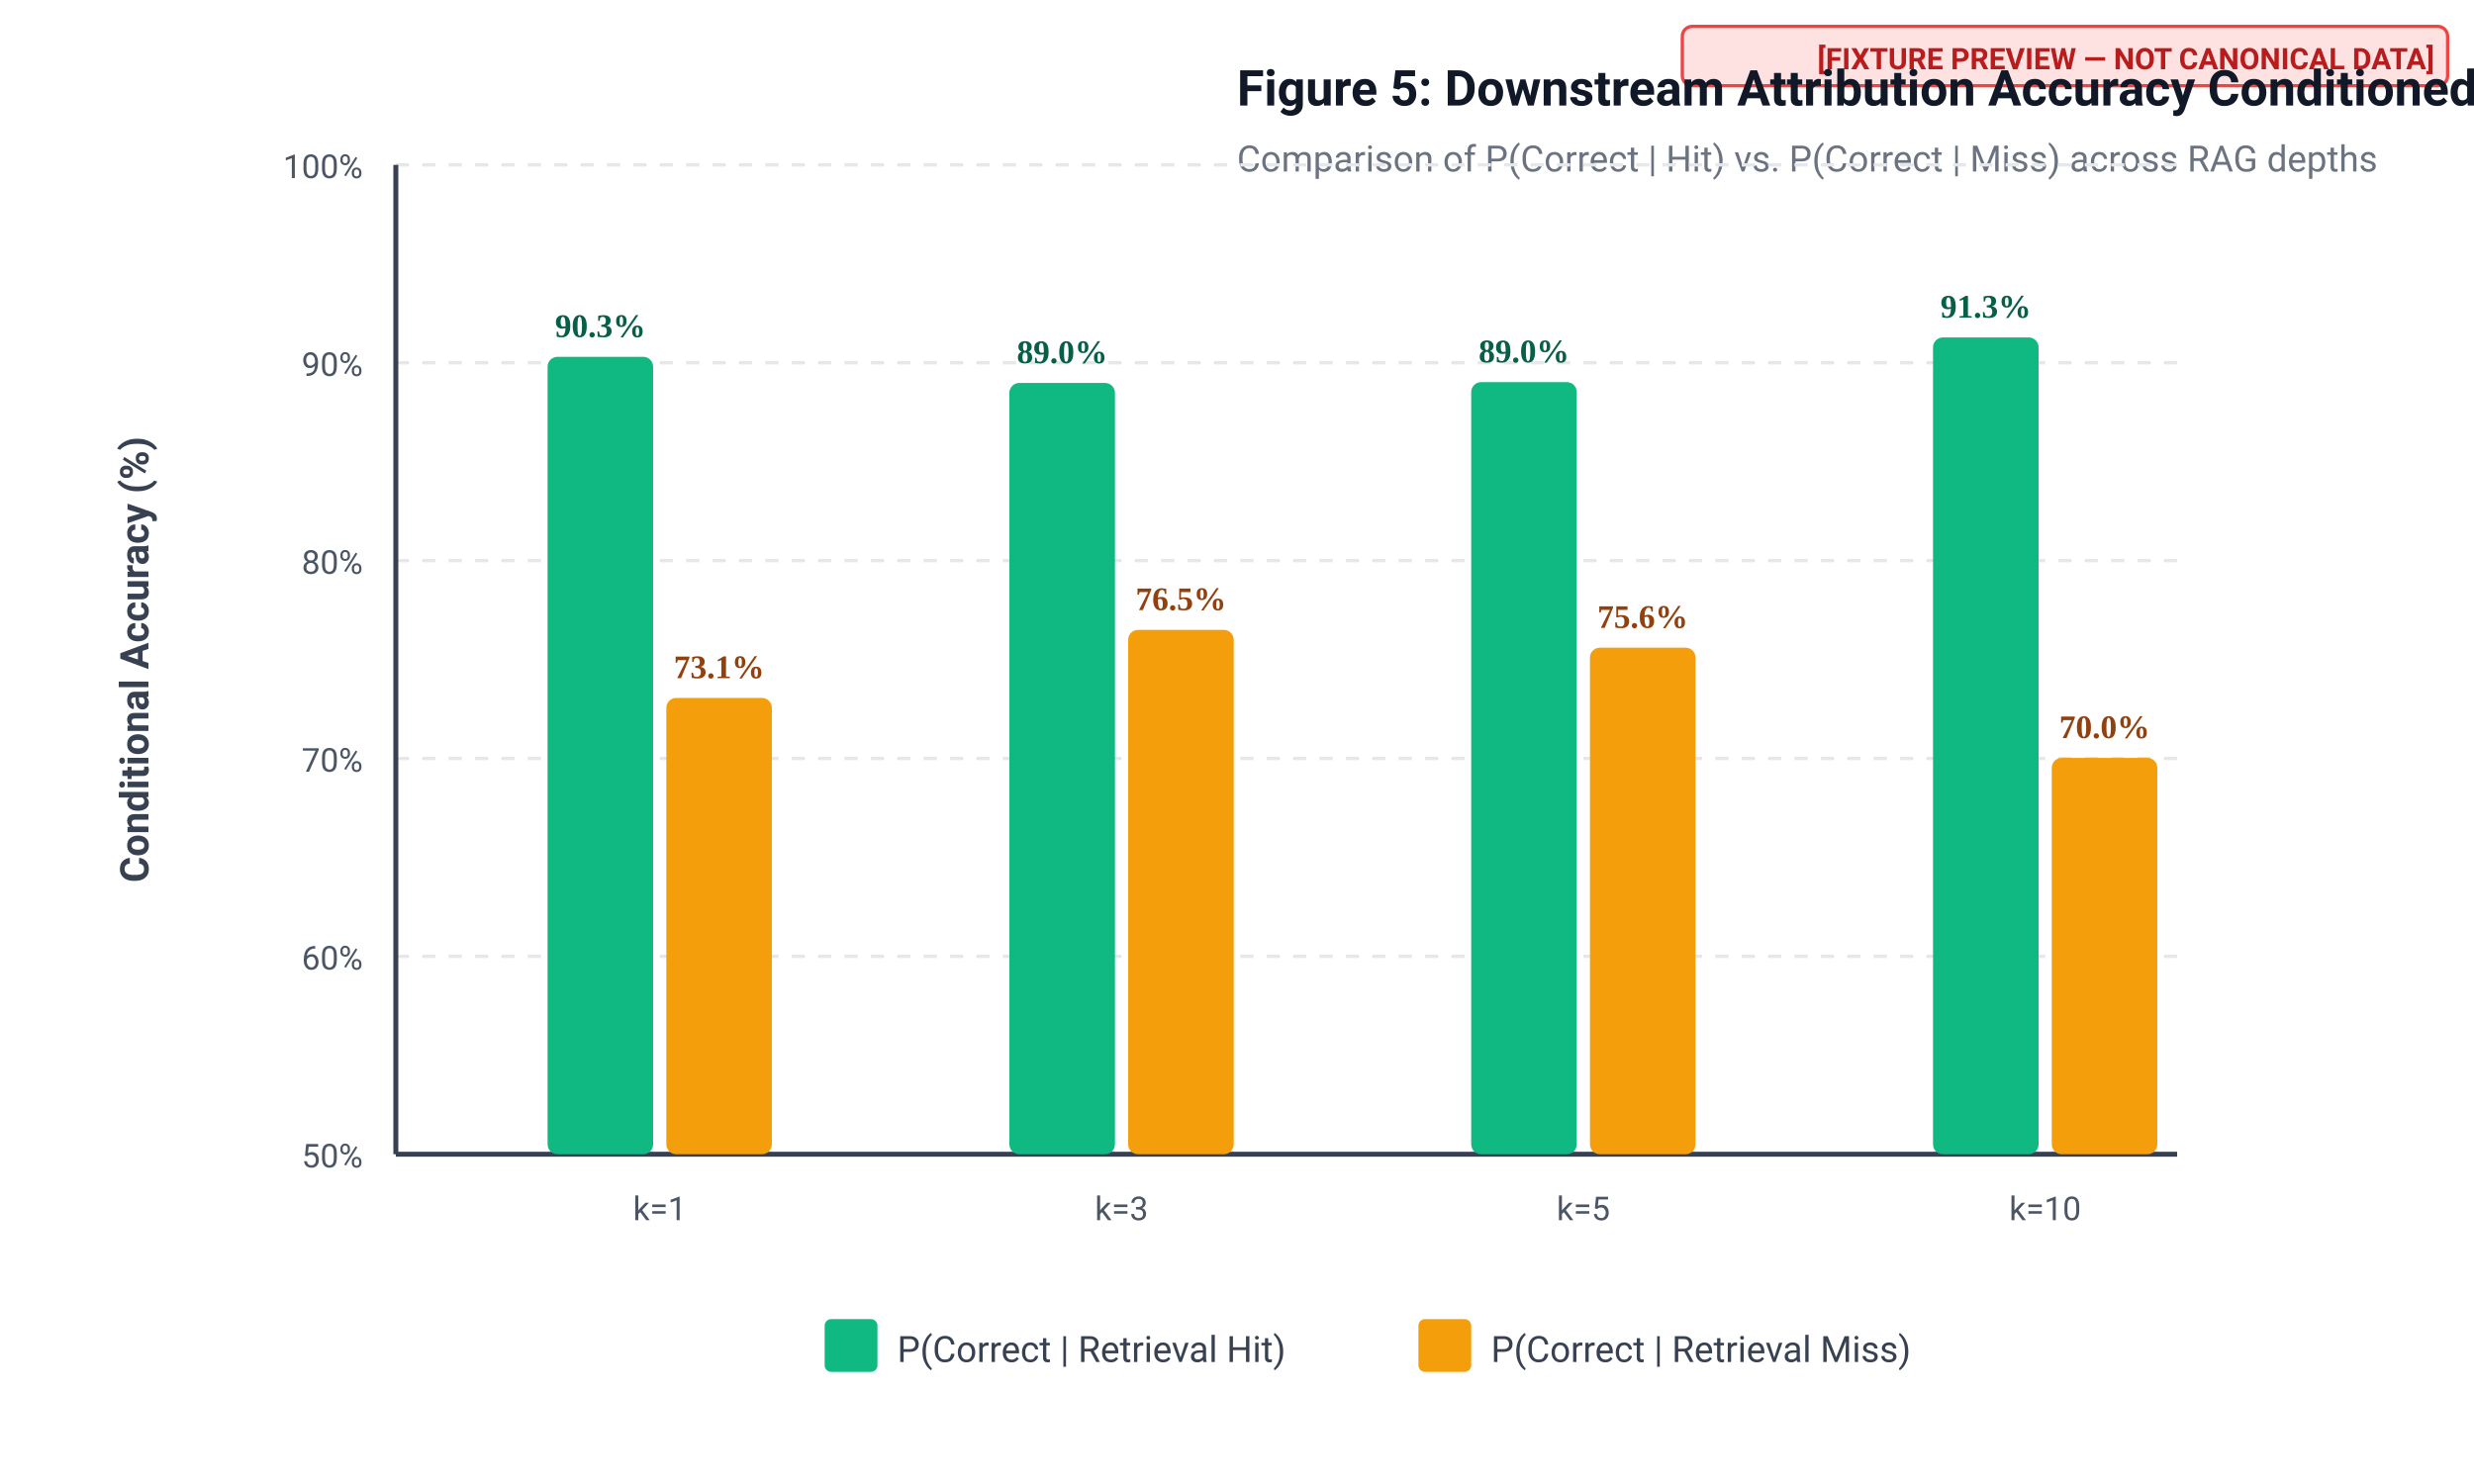
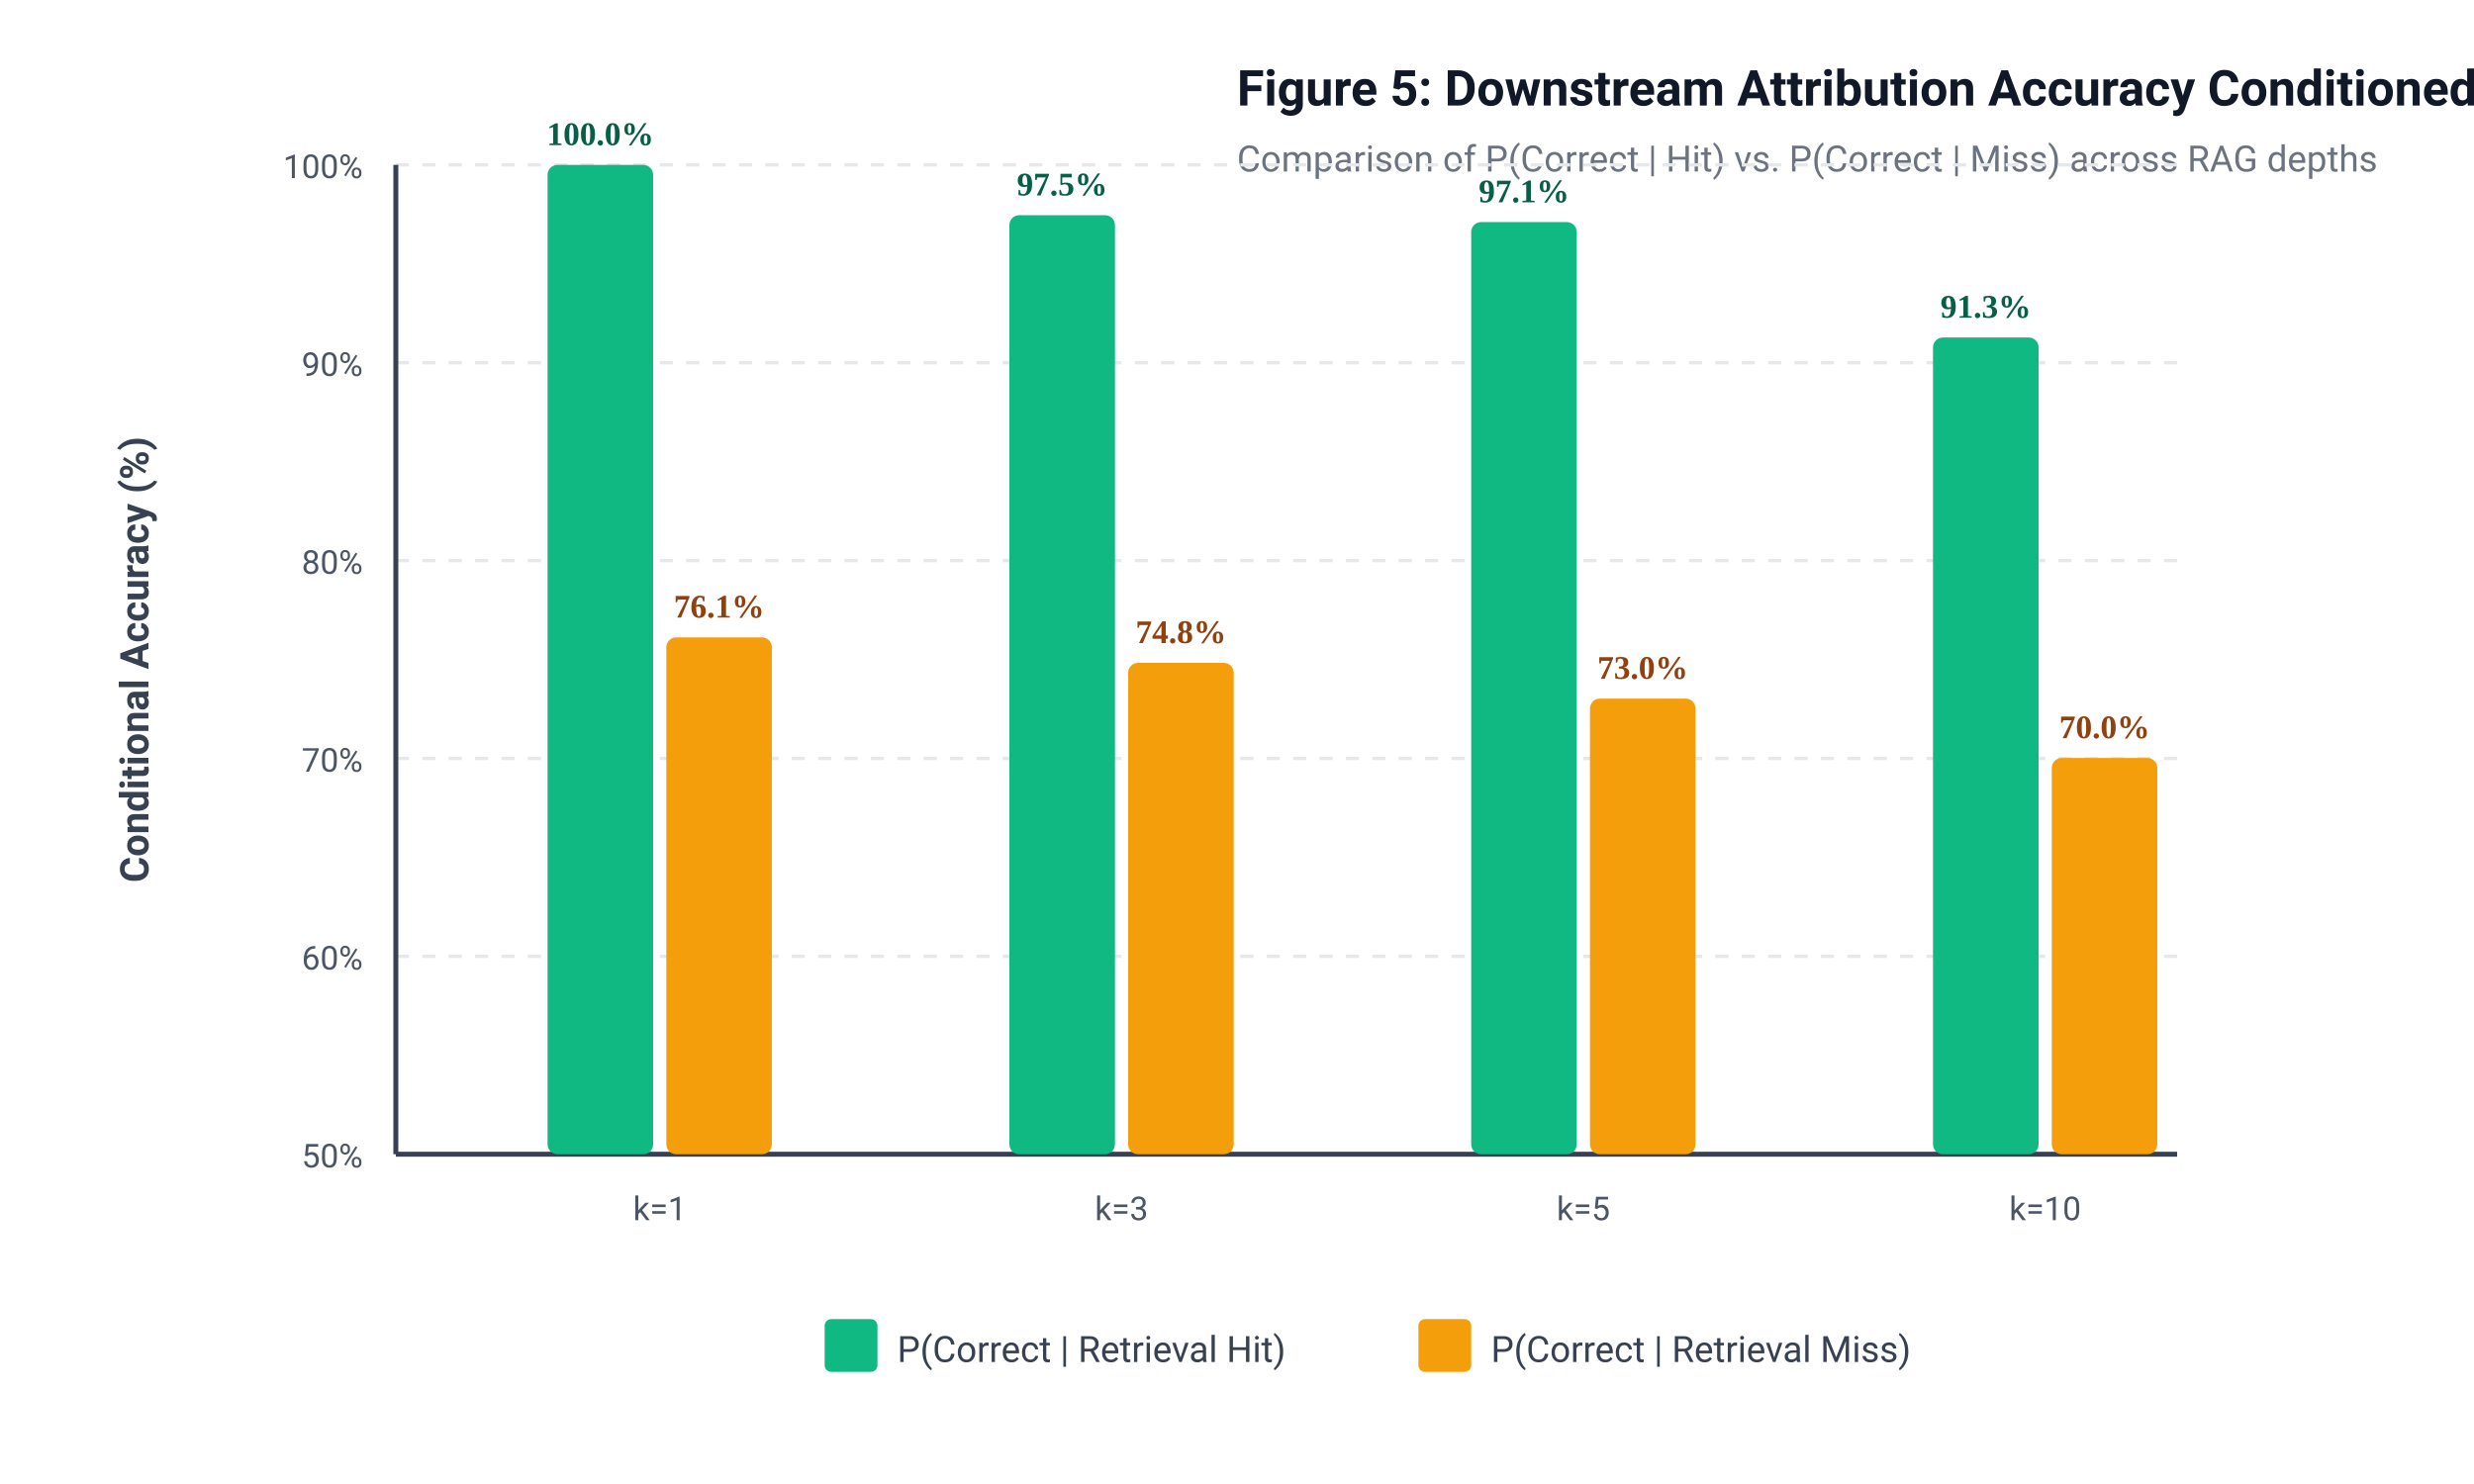
<svg xmlns="http://www.w3.org/2000/svg" viewBox="0 0 750 450" width="750" height="450">
  <defs>
    <style>
      .title { font-family: -apple-system, BlinkMacSystemFont, "Segoe UI", Roboto, Helvetica, Arial, sans-serif; font-size: 15px; font-weight: bold; fill: #111827; }
      .subtitle { font-family: -apple-system, BlinkMacSystemFont, "Segoe UI", Roboto, Helvetica, Arial, sans-serif; font-size: 11px; fill: #6b7280; }
      .axis-label { font-family: -apple-system, BlinkMacSystemFont, "Segoe UI", Roboto, Helvetica, Arial, sans-serif; font-size: 12px; font-weight: 600; fill: #374151; }
      .tick-label { font-family: -apple-system, BlinkMacSystemFont, "Segoe UI", Roboto, Helvetica, Arial, sans-serif; font-size: 10px; fill: #4b5563; text-anchor: middle; }
      .data-label { font-family: -apple-system, BlinkMacSystemFont, "Segoe UI", Roboto, Helvetica, Arial, sans-serif; font-size: 11px; font-weight: bold; fill: #1f2937; text-anchor: middle; }
      .grid-line { stroke: #e5e7eb; stroke-width: 1; stroke-dasharray: 4,4; }
      .legend-text { font-family: -apple-system, BlinkMacSystemFont, "Segoe UI", Roboto, Helvetica, Arial, sans-serif; font-size: 11px; fill: #374151; }
      .fixture-banner { font-family: -apple-system, BlinkMacSystemFont, "Segoe UI", Roboto, Helvetica, Arial, sans-serif; font-size: 9px; font-weight: bold; fill: #b91c1c; text-anchor: end; }
    </style>
  </defs>
  <rect width="100%" height="100%" fill="#ffffff" />
-   <rect x="510" y="8" width="232" height="18" rx="3" ry="3" fill="#fee2e2" stroke="#ef4444" stroke-width="1" />
-   <text x="738" y="21" class="fixture-banner">[FIXTURE PREVIEW — NOT CANONICAL DATA]</text>
  <text x="375" y="32" class="title">Figure 5: Downstream Attribution Accuracy Conditioned on Retrieval Success</text>
  <text x="375" y="52" class="subtitle">Comparison of P(Correct | Hit) vs. P(Correct | Miss) across RAG depths</text>
  <line x1="120" y1="350" x2="660" y2="350" class="grid-line" />
  <text x="110" y="354" class="tick-label" style="text-anchor: end;">50%</text>
  <line x1="120" y1="290" x2="660" y2="290" class="grid-line" />
  <text x="110" y="294" class="tick-label" style="text-anchor: end;">60%</text>
  <line x1="120" y1="230" x2="660" y2="230" class="grid-line" />
  <text x="110" y="234" class="tick-label" style="text-anchor: end;">70%</text>
  <line x1="120" y1="170" x2="660" y2="170" class="grid-line" />
  <text x="110" y="174" class="tick-label" style="text-anchor: end;">80%</text>
  <line x1="120" y1="110" x2="660" y2="110" class="grid-line" />
  <text x="110" y="114" class="tick-label" style="text-anchor: end;">90%</text>
  <line x1="120" y1="50" x2="660" y2="50" class="grid-line" />
  <text x="110" y="54" class="tick-label" style="text-anchor: end;">100%</text>
  <line x1="120" y1="50" x2="120" y2="350" stroke="#374151" stroke-width="1.5" />
  <line x1="120" y1="350" x2="660" y2="350" stroke="#374151" stroke-width="1.5" />
  <text x="45" y="200" class="axis-label" transform="rotate(-90 45 200)" text-anchor="middle">Conditional Accuracy (%)</text>
-   <rect x="166" y="108.2" width="32" height="241.8" fill="#10b981" rx="3" ry="3" />
-   <text x="182" y="102.2" font-size="10" font-weight="bold" fill="#065f46" text-anchor="middle">90.3%</text>
-   <rect x="202" y="211.64" width="32" height="138.36" fill="#f59e0b" rx="3" ry="3" />
-   <text x="218" y="205.64" font-size="10" font-weight="bold" fill="#92400e" text-anchor="middle">73.1%</text>
+   <rect x="166" y="50.0" width="32" height="300.0" fill="#10b981" rx="3" ry="3" />
+   <text x="182" y="44.0" font-size="10" font-weight="bold" fill="#065f46" text-anchor="middle">100.0%</text>
+   <rect x="202" y="193.271" width="32" height="156.729" fill="#f59e0b" rx="3" ry="3" />
+   <text x="218" y="187.271" font-size="10" font-weight="bold" fill="#92400e" text-anchor="middle">76.1%</text>
  <text x="200" y="370" class="tick-label">k=1</text>
-   <rect x="306" y="116.12" width="32" height="233.88" fill="#10b981" rx="3" ry="3" />
-   <text x="322" y="110.12" font-size="10" font-weight="bold" fill="#065f46" text-anchor="middle">89.0%</text>
-   <rect x="342" y="191.0" width="32" height="159.0" fill="#f59e0b" rx="3" ry="3" />
-   <text x="358" y="185.0" font-size="10" font-weight="bold" fill="#92400e" text-anchor="middle">76.5%</text>
+   <rect x="306" y="65.254" width="32" height="284.746" fill="#10b981" rx="3" ry="3" />
+   <text x="322" y="59.254" font-size="10" font-weight="bold" fill="#065f46" text-anchor="middle">97.5%</text>
+   <rect x="342" y="201" width="32" height="149" fill="#f59e0b" rx="3" ry="3" />
+   <text x="358" y="195" font-size="10" font-weight="bold" fill="#92400e" text-anchor="middle">74.8%</text>
  <text x="340" y="370" class="tick-label">k=3</text>
-   <rect x="446" y="115.88" width="32" height="234.12" fill="#10b981" rx="3" ry="3" />
-   <text x="462" y="109.88" font-size="10" font-weight="bold" fill="#065f46" text-anchor="middle">89.0%</text>
-   <rect x="482" y="196.4" width="32" height="153.6" fill="#f59e0b" rx="3" ry="3" />
-   <text x="498" y="190.4" font-size="10" font-weight="bold" fill="#92400e" text-anchor="middle">75.6%</text>
+   <rect x="446" y="67.341" width="32" height="282.659" fill="#10b981" rx="3" ry="3" />
+   <text x="462" y="61.341" font-size="10" font-weight="bold" fill="#065f46" text-anchor="middle">97.1%</text>
+   <rect x="482" y="211.835" width="32" height="138.165" fill="#f59e0b" rx="3" ry="3" />
+   <text x="498" y="205.835" font-size="10" font-weight="bold" fill="#92400e" text-anchor="middle">73.0%</text>
  <text x="480" y="370" class="tick-label">k=5</text>
-   <rect x="586" y="102.32" width="32" height="247.68" fill="#10b981" rx="3" ry="3" />
-   <text x="602" y="96.32" font-size="10" font-weight="bold" fill="#065f46" text-anchor="middle">91.3%</text>
-   <rect x="622" y="229.82" width="32" height="120.18" fill="#f59e0b" rx="3" ry="3" />
-   <text x="638" y="223.82" font-size="10" font-weight="bold" fill="#92400e" text-anchor="middle">70.0%</text>
+   <rect x="586" y="102.336" width="32" height="247.664" fill="#10b981" rx="3" ry="3" />
+   <text x="602" y="96.336" font-size="10" font-weight="bold" fill="#065f46" text-anchor="middle">91.3%</text>
+   <rect x="622" y="229.849" width="32" height="120.151" fill="#f59e0b" rx="3" ry="3" />
+   <text x="638" y="223.849" font-size="10" font-weight="bold" fill="#92400e" text-anchor="middle">70.0%</text>
  <text x="620" y="370" class="tick-label">k=10</text>
  <rect x="250" y="400" width="16" height="16" fill="#10b981" rx="2" ry="2" />
  <text x="272" y="413" class="legend-text">P(Correct | Retrieval Hit)</text>
  <rect x="430" y="400" width="16" height="16" fill="#f59e0b" rx="2" ry="2" />
  <text x="452" y="413" class="legend-text">P(Correct | Retrieval Miss)</text>
</svg>
